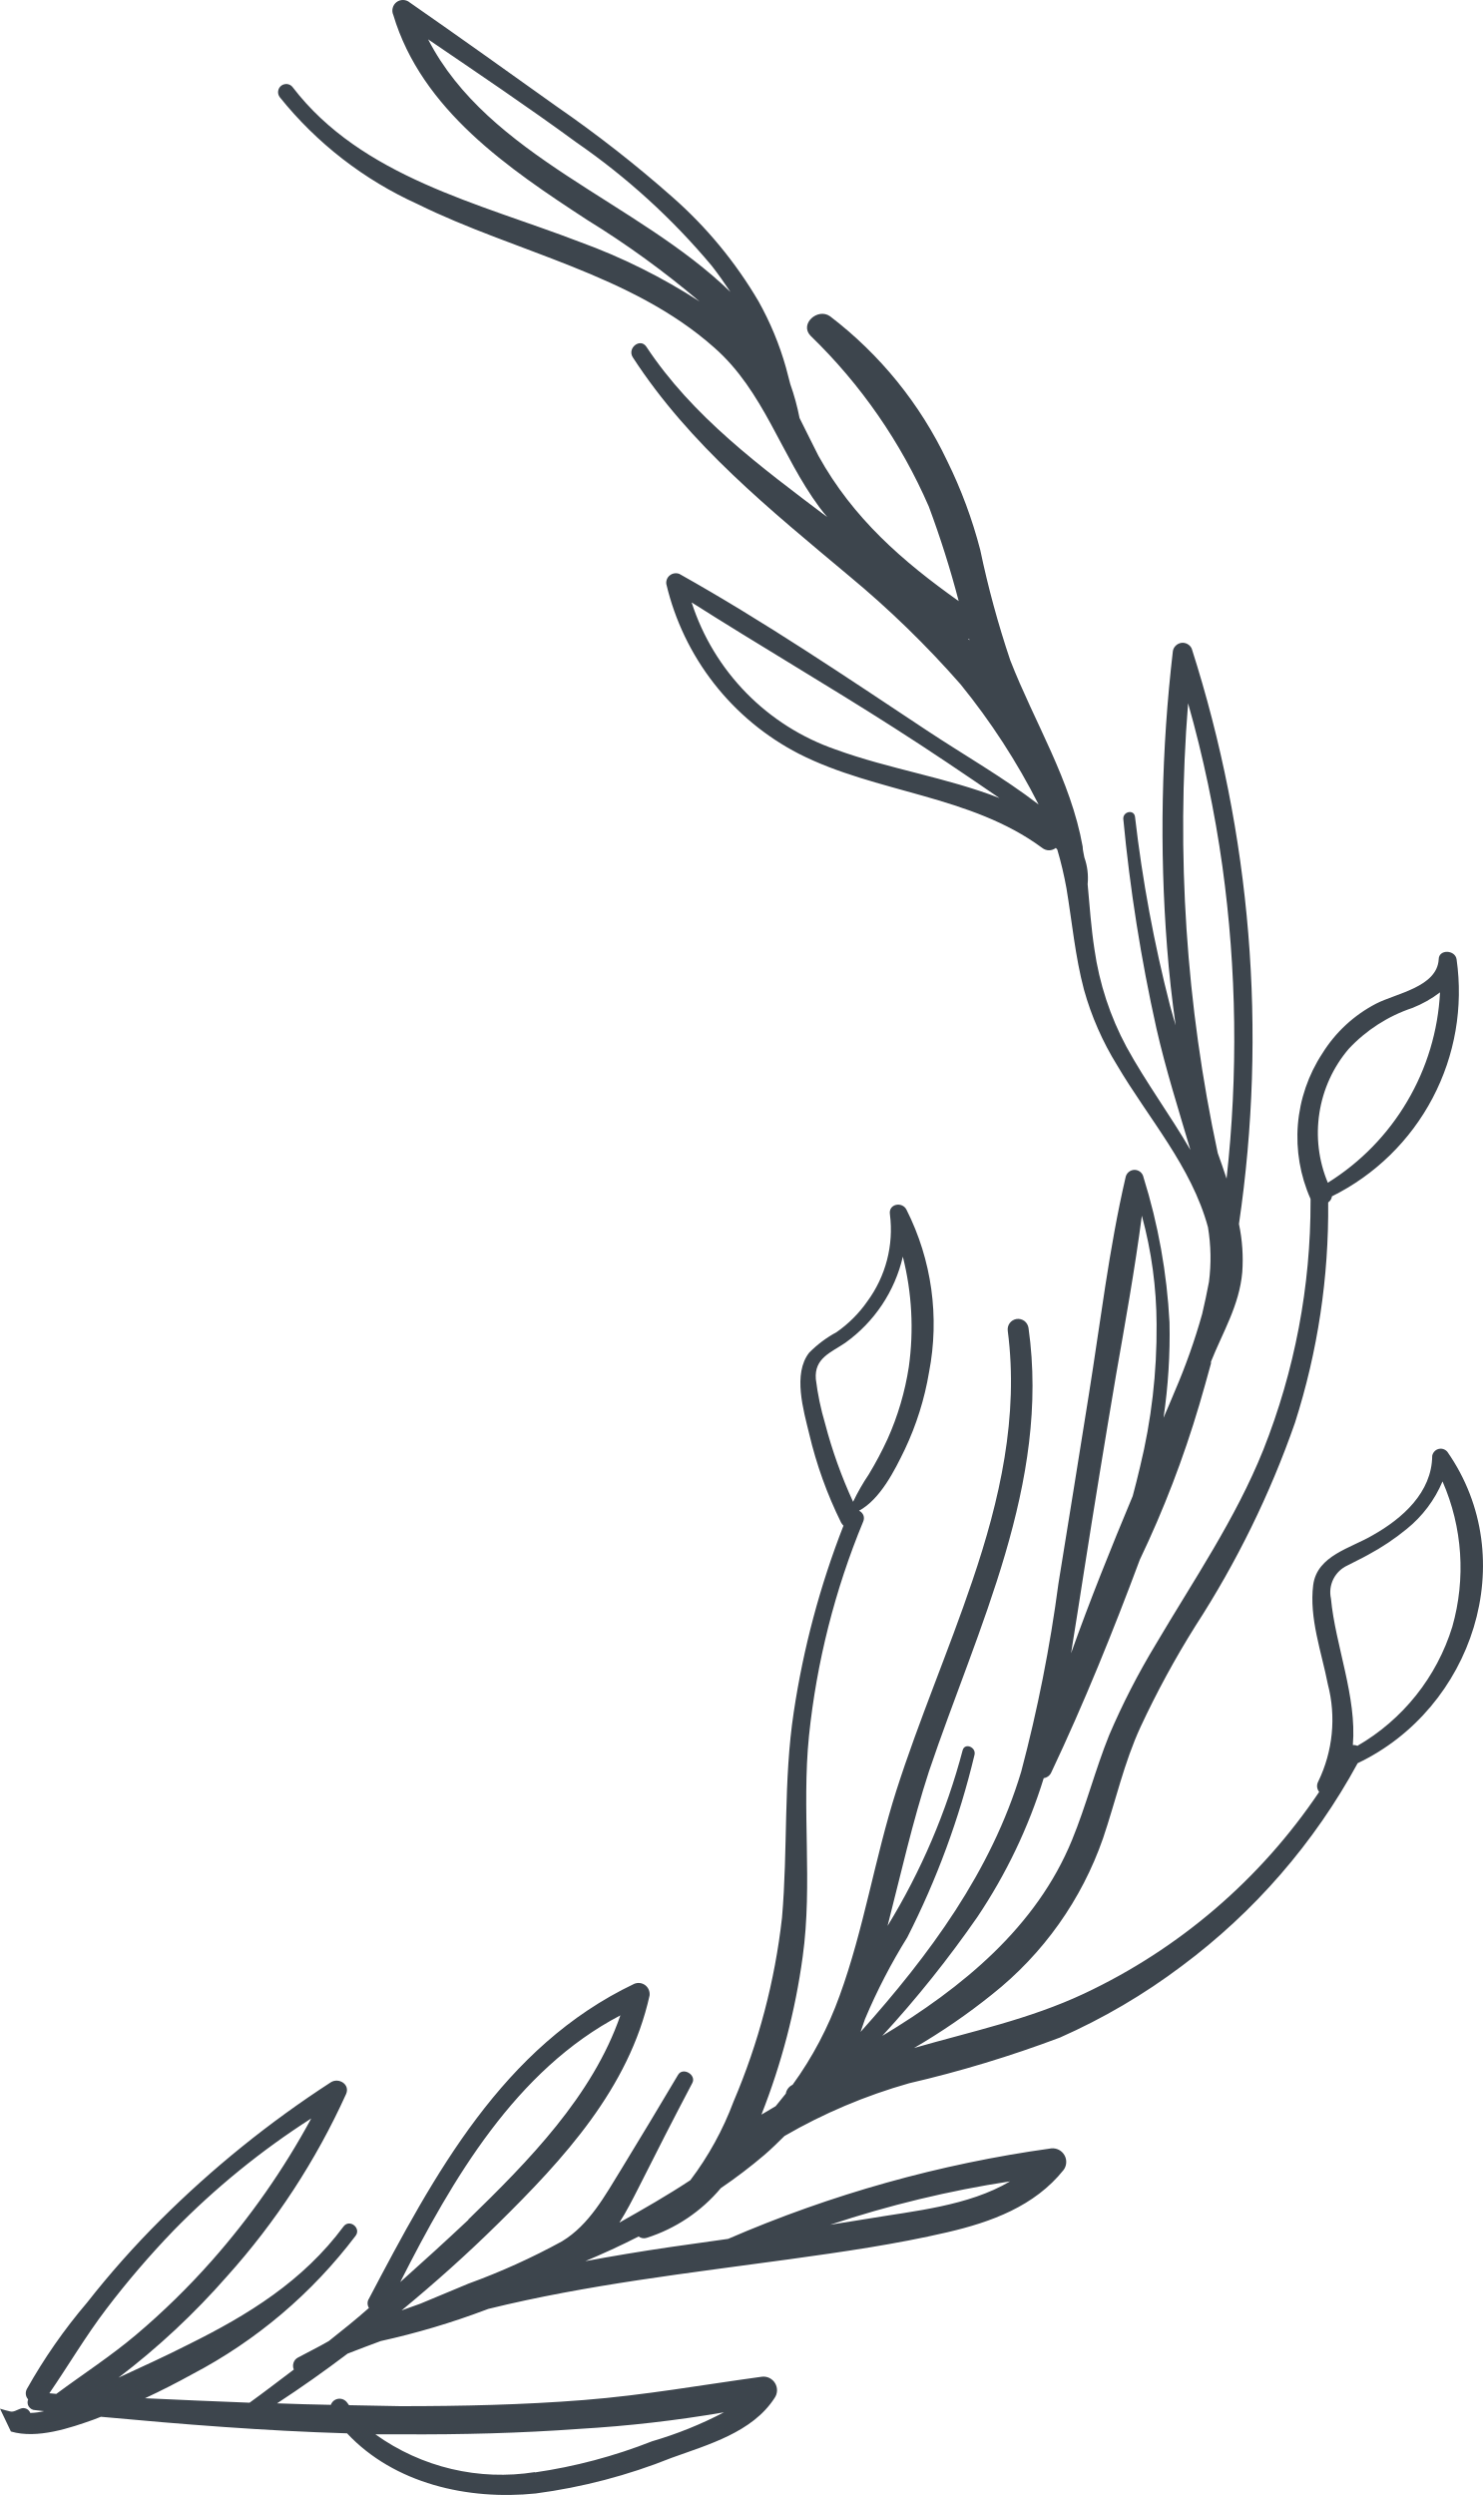
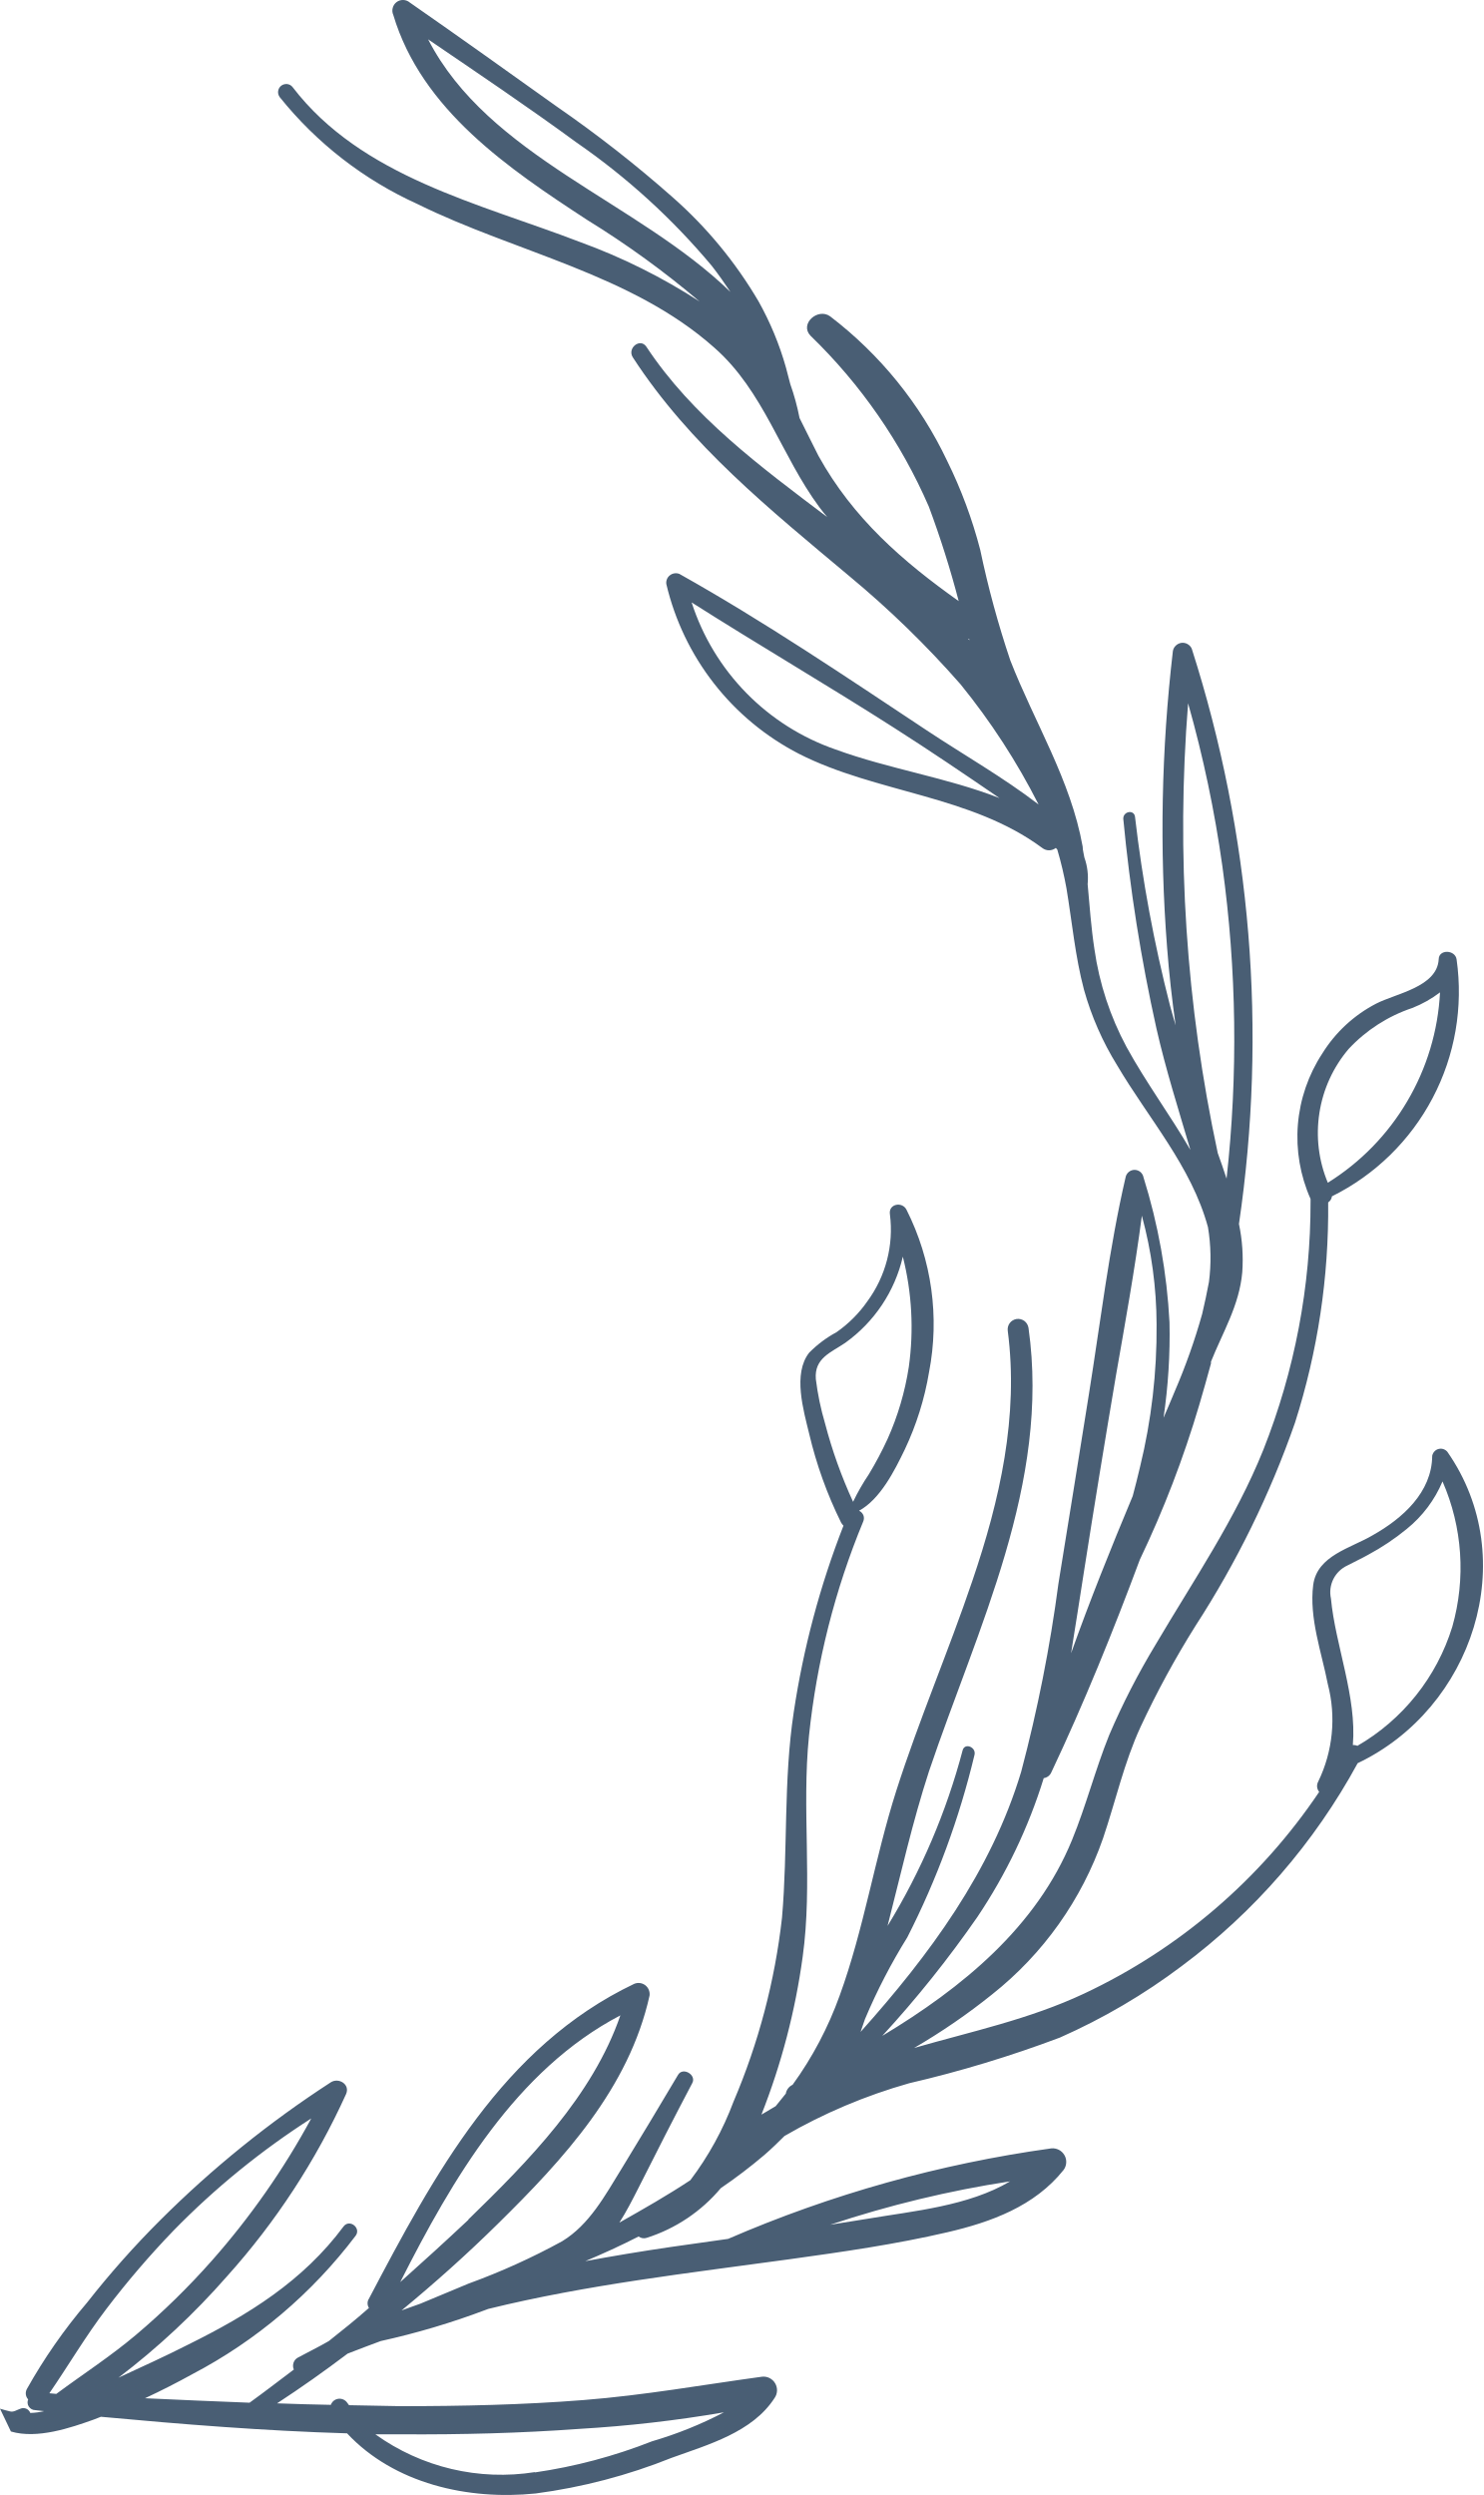
<svg xmlns="http://www.w3.org/2000/svg" width="256" height="430.682" viewBox="0 0 256 430.682" fill="none">
  <defs />
-   <path id="Vector" d="M0 415.78C0.6 415.98 1.2 416.12 1.77 416.26C2.34 416.41 2.94 415.98 3.54 415.78C3.7 415.71 3.87 415.68 4.04 415.68C4.22 415.69 4.39 415.72 4.54 415.79C4.7 415.86 4.84 415.96 4.96 416.09C5.08 416.21 5.17 416.36 5.23 416.52C6.03 416.5 6.83 416.39 7.61 416.21L6.06 416.03C5.84 416.03 5.63 415.97 5.44 415.86C5.25 415.75 5.09 415.6 4.97 415.42C4.85 415.24 4.78 415.03 4.76 414.81C4.74 414.59 4.78 414.38 4.86 414.18C4.64 413.94 4.5 413.64 4.46 413.33C4.42 413.01 4.48 412.69 4.63 412.4C7.6 407.1 11.08 402.1 15.02 397.48C18.96 392.46 23.2 387.68 27.72 383.18C36.66 374.27 46.51 366.31 57.11 359.44C58.45 358.58 60.48 359.78 59.74 361.47C54.54 372.95 47.61 383.56 39.19 392.93C33.55 399.37 27.27 405.24 20.45 410.43C24.46 408.57 28.52 406.74 32.5 404.71C42.86 399.59 52.33 393.73 59.31 384.32C60.34 382.98 62.37 384.58 61.4 385.92C53.87 395.87 44.24 404.04 33.19 409.83C30.55 411.29 27.81 412.69 25.03 413.98C31.04 414.26 37.06 414.52 43.08 414.75C45.66 412.89 48.18 410.94 50.72 409.03C50.56 408.66 50.54 408.25 50.67 407.86C50.79 407.48 51.06 407.16 51.41 406.97C53.19 406 54.99 405.14 56.76 404.11C59.11 402.25 61.43 400.39 63.69 398.39C63.53 398.15 63.45 397.87 63.45 397.59C63.45 397.3 63.53 397.03 63.69 396.79C74.96 375.37 86.75 353.29 109.47 342.45C109.78 342.32 110.12 342.27 110.45 342.31C110.79 342.35 111.11 342.48 111.38 342.68C111.65 342.89 111.86 343.16 111.99 343.47C112.12 343.78 112.17 344.12 112.13 344.46C108.58 360.47 97.28 372.71 85.95 383.86C80.62 389.12 75.07 394.07 69.32 398.82L72.58 397.65L80.88 394.19C86.44 392.17 91.83 389.73 97.02 386.89C101.74 384.03 104.43 379 107.29 374.37C110.58 368.96 113.84 363.59 117.05 358.15C117.88 356.75 120.25 358.15 119.51 359.56C116.33 365.59 113.24 371.65 110.18 377.74C109.15 379.77 108.12 381.78 106.92 383.66C111.07 381.32 115.19 378.97 119.17 376.34C122.3 372.2 124.81 367.62 126.63 362.76C130.94 352.65 133.76 341.97 134.99 331.04C136.02 319.21 135.22 307.37 137.02 295.53C138.67 284.52 141.55 273.73 145.6 263.36C145.45 263.2 145.31 263.03 145.2 262.84C142.78 257.95 140.93 252.8 139.68 247.49C138.71 243.48 136.82 237.13 139.68 233.5C141.07 232.09 142.66 230.9 144.4 229.96C146.48 228.51 148.28 226.71 149.72 224.64C152.9 220.32 154.3 214.94 153.62 209.62C153.33 207.79 155.76 207.36 156.48 208.82C160.85 217.48 162.22 227.35 160.37 236.88C159.6 241.49 158.19 245.97 156.19 250.2C154.44 253.83 151.96 258.78 148.29 260.78C148.46 260.86 148.62 260.96 148.74 261.1C148.87 261.23 148.97 261.39 149.04 261.56C149.11 261.74 149.14 261.92 149.13 262.1C149.13 262.29 149.08 262.47 149.01 262.64C144.12 274.45 140.97 286.91 139.65 299.62C138.36 312.31 140.31 325.15 138.56 337.77C137.29 347.1 134.9 356.25 131.44 365.02L133.9 363.56C134.5 362.84 135.07 362.13 135.65 361.39C135.7 361.06 135.84 360.75 136.05 360.48C136.25 360.22 136.52 360.01 136.82 359.87C140.25 355.14 142.98 349.95 144.95 344.46C149.12 333.02 151.01 320.72 154.73 309.08C158.65 296.84 163.74 285.03 167.86 272.85C172.59 258.95 175.88 244.48 173.96 229.73C173.93 229.49 173.94 229.25 174 229.02C174.06 228.79 174.16 228.58 174.3 228.39C174.44 228.2 174.62 228.04 174.82 227.92C175.03 227.8 175.25 227.72 175.49 227.68C175.72 227.65 175.96 227.66 176.19 227.72C176.42 227.78 176.64 227.88 176.83 228.02C177.02 228.17 177.18 228.34 177.3 228.55C177.42 228.75 177.5 228.98 177.54 229.21C181.34 256.06 168.72 281 160.37 305.74C157.51 314.51 155.5 323.52 153.21 332.45C158.99 323.02 163.36 312.79 166.18 302.1C166.58 300.76 168.58 301.62 168.21 302.96C165.6 313.87 161.71 324.43 156.62 334.42C153.82 338.92 151.38 343.63 149.32 348.52L148.55 350.75C160.4 337.51 171.1 323.07 176.28 305.82C179.11 295.14 181.26 284.29 182.71 273.34C184.49 262.5 186.2 251.63 187.95 240.77C189.95 228.3 191.44 215.54 194.3 203.22C194.37 202.86 194.56 202.54 194.85 202.3C195.13 202.07 195.48 201.94 195.85 201.94C196.21 201.94 196.57 202.07 196.85 202.3C197.13 202.54 197.32 202.86 197.39 203.22C199.93 211.35 201.44 219.76 201.88 228.27C202 233.78 201.65 239.29 200.85 244.74C201.51 243.2 202.17 241.68 202.8 240.14C204.67 235.8 206.25 231.35 207.52 226.81C207.95 224.98 208.35 223.12 208.69 221.29C209.1 218.14 209.04 214.96 208.52 211.83C205.66 201.33 198.25 193.07 192.84 183.89C190.33 179.83 188.4 175.44 187.12 170.85C185.6 165.13 185.06 159.15 184.09 153.32C183.68 151.07 183.16 148.84 182.51 146.65L182.26 146.37C181.92 146.63 181.51 146.78 181.08 146.78C180.66 146.78 180.24 146.63 179.91 146.37C167.55 137.22 151.3 136.93 137.91 130.12C132.2 127.18 127.2 123.04 123.25 117.98C119.3 112.92 116.49 107.06 115.02 100.81C114.98 100.53 115.02 100.24 115.13 99.97C115.24 99.7 115.42 99.47 115.65 99.3C115.88 99.12 116.15 99.01 116.43 98.97C116.72 98.93 117.01 98.96 117.28 99.07C131.96 107.3 145.89 116.74 160 126.09C166.38 130.32 173.22 134.21 179.28 138.87C175.54 131.49 171.02 124.53 165.8 118.11C159.91 111.39 153.49 105.15 146.6 99.44C132.96 88 119.08 76.85 109.24 61.69C108.21 60.09 110.52 58.26 111.58 59.86C119.51 71.87 131.3 80.59 142.8 89.26C142.34 88.69 141.86 88.14 141.43 87.54C134.79 78.56 131.87 67.53 123.29 60C108.98 47.28 88.95 43.56 72.1 35.24C62.82 31.04 54.66 24.71 48.29 16.77C48.07 16.47 47.96 16.1 48.01 15.73C48.06 15.36 48.25 15.02 48.55 14.79C48.85 14.57 49.22 14.47 49.59 14.51C49.96 14.56 50.3 14.75 50.52 15.05C62.43 30.58 82.68 35.07 100.08 41.76C107.35 44.4 114.29 47.85 120.77 52.05C114.68 46.88 108.2 42.18 101.4 37.99C87.81 29.12 72.79 18.97 67.89 2.58C67.72 2.2 67.68 1.78 67.79 1.37C67.89 0.97 68.13 0.61 68.46 0.36C68.79 0.11 69.2 -0.02 69.62 0C70.04 0.01 70.44 0.17 70.75 0.44C79.34 6.41 87.66 12.36 96.08 18.37C103.06 23.19 109.75 28.42 116.1 34.04C121.97 39.2 126.97 45.26 130.93 52C132.95 55.61 134.55 59.45 135.67 63.44C135.93 64.44 136.19 65.44 136.42 66.3C137.1 68.21 137.63 70.17 138.02 72.16C139.11 74.33 140.17 76.5 141.28 78.68C147.26 89.49 155.85 96.92 165.49 103.76C164.05 98.24 162.33 92.8 160.34 87.46C155.53 76.38 148.59 66.35 139.91 57.95C137.96 55.92 141.17 53.08 143.29 54.6C151.91 61.18 158.84 69.73 163.49 79.54C165.92 84.46 167.83 89.61 169.21 94.92C170.56 101.37 172.29 107.73 174.39 113.97C178.59 124.75 184.83 134.61 186.89 146.14C186.89 146.77 187.09 147.37 187.18 148C187.71 149.48 187.9 151.06 187.75 152.63C188.09 156.38 188.35 160.12 188.92 163.84C189.76 169.76 191.64 175.48 194.47 180.74C197.82 186.86 202 192.49 205.49 198.5C203.43 191.52 201.23 184.6 199.62 177.51C196.96 165.57 195.05 153.48 193.9 141.31C193.9 140.02 195.79 139.7 195.93 141.02C197.2 152 199.22 162.88 201.97 173.59C202.26 174.74 202.63 175.85 202.94 176.99C202.31 172.53 201.8 168.01 201.46 163.5C200.14 146.48 200.48 129.38 202.46 112.42C202.51 112.06 202.68 111.72 202.95 111.46C203.21 111.2 203.55 111.03 203.92 110.97C204.28 110.92 204.66 110.99 204.98 111.17C205.31 111.35 205.57 111.63 205.72 111.97C215.98 144.02 218.77 177.99 213.87 211.28C214.45 214.03 214.64 216.84 214.44 219.63C213.93 225.35 211.07 229.96 209.04 235.05C209.04 235.05 209.04 235.25 209.04 235.36C208.38 237.76 207.72 240.16 207.01 242.54C204.3 251.69 200.88 260.61 196.76 269.22C192.16 281.57 187.12 294.01 181.48 305.94C181.37 306.2 181.19 306.43 180.96 306.61C180.73 306.78 180.45 306.9 180.17 306.94C177.54 315.44 173.68 323.51 168.72 330.9C163.72 338.11 158.24 344.97 152.3 351.43C166.12 343.11 178.91 332.65 185.06 317.6C187.49 311.68 189.07 305.45 191.47 299.5C193.77 294.12 196.45 288.9 199.48 283.89C206 272.82 213.27 262.24 218.08 250.26C223.49 236.61 226.26 222.05 226.23 207.36C226.22 207.23 226.22 207.1 226.23 206.96C224.44 202.94 223.69 198.53 224.04 194.14C224.4 189.75 225.85 185.51 228.27 181.83C230.53 178.19 233.73 175.23 237.54 173.25C240.97 171.48 248.06 170.39 248.35 165.61C248.35 163.81 251.21 163.93 251.44 165.61C252.61 173.82 251.17 182.2 247.3 189.54C243.44 196.88 237.36 202.82 229.92 206.51C229.9 206.72 229.82 206.92 229.71 207.11C229.6 207.29 229.44 207.44 229.27 207.56C229.4 220.47 227.47 233.31 223.54 245.6C219.24 257.92 213.47 269.68 206.38 280.63C202.85 286.25 199.68 292.09 196.88 298.1C194.02 304.31 192.59 310.88 190.41 317.32C186.72 327.93 180.08 337.28 171.27 344.26C167.02 347.68 162.51 350.77 157.79 353.52C167.72 350.66 177.68 348.57 187.12 344.14C203.56 336.42 217.59 324.38 227.72 309.31C227.52 309.07 227.39 308.77 227.36 308.45C227.33 308.13 227.4 307.82 227.55 307.54C230.09 302.31 230.68 296.35 229.21 290.72C228.15 285.26 225.95 279.28 226.69 273.57C227.38 268.48 233.19 267.25 236.99 264.99C242.06 262.13 247.18 257.64 247.23 251.29C247.29 251.01 247.42 250.75 247.61 250.55C247.8 250.34 248.05 250.19 248.32 250.12C248.59 250.05 248.88 250.05 249.15 250.14C249.42 250.23 249.66 250.39 249.84 250.6C262.8 269.16 254.19 294.93 234.36 304.36C226.9 318.09 216.54 330.04 204 339.37C197.49 344.28 190.43 348.42 182.97 351.72C174.47 354.92 165.78 357.56 156.93 359.61C149.41 361.74 142.18 364.79 135.42 368.71C134.3 369.82 133.16 370.94 131.93 372C129.53 374.04 127.03 375.94 124.43 377.71C121.06 381.73 116.63 384.7 111.64 386.29C111.41 386.37 111.16 386.39 110.91 386.35C110.67 386.31 110.44 386.21 110.24 386.06C107.15 387.64 104 389.07 100.88 390.38L100.68 390.38C105.68 389.45 110.72 388.61 115.79 387.87L125.69 386.47C143.49 378.76 162.25 373.51 181.46 370.85C181.91 370.8 182.36 370.89 182.77 371.09C183.18 371.3 183.51 371.62 183.74 372.01C183.97 372.4 184.08 372.86 184.05 373.31C184.03 373.77 183.87 374.2 183.6 374.57C178.59 380.86 171.04 383.58 163.57 385.32C154.59 387.41 145.43 388.72 136.33 389.98C118.94 392.38 101.37 394.36 84.29 398.56L83.83 398.73C77.93 400.96 71.88 402.75 65.72 404.11C63.83 404.82 61.94 405.51 60 406.28C56.02 409.29 51.98 412.15 47.83 414.86C50.92 414.98 54.02 415.06 57.11 415.12C57.21 414.84 57.39 414.59 57.62 414.4C57.86 414.22 58.14 414.1 58.44 414.07C58.74 414.04 59.04 414.09 59.31 414.22C59.58 414.35 59.81 414.55 59.97 414.8C60.05 414.93 60.15 415.06 60.25 415.18L69.12 415.35C79.68 415.35 90.24 415.12 100.77 414.29C111.3 413.46 121.28 411.66 131.56 410.26C132 410.21 132.45 410.3 132.85 410.5C133.25 410.71 133.59 411.02 133.81 411.41C134.04 411.8 134.15 412.25 134.13 412.7C134.11 413.15 133.96 413.58 133.7 413.95C129.87 419.87 122.26 421.98 115.93 424.27C108.4 427.29 100.52 429.36 92.47 430.42C80.77 431.62 68.04 428.73 59.91 420.04C45.6 419.61 31.55 418.49 17.42 417.18L16.19 417.66C12.24 419.07 6.43 421.07 1.88 419.72L0 415.78ZM149.98 254.49C151.17 252.52 152.25 250.49 153.21 248.4C154.99 244.44 156.22 240.25 156.88 235.96C157.77 229.61 157.42 223.14 155.85 216.92C154.46 222.92 150.93 228.2 145.92 231.79C143.46 233.47 140.54 234.42 140.83 238.05C141.15 240.65 141.68 243.22 142.43 245.74C143.64 250.37 145.26 254.89 147.26 259.24C148.05 257.59 148.96 256 149.98 254.49ZM154.33 125.63C142.89 118.31 130.95 111.34 119.39 103.99C121.28 109.86 124.51 115.21 128.83 119.62C133.14 124.02 138.43 127.37 144.26 129.38C153.5 132.75 163.43 134.21 172.53 137.76C166.52 133.64 160.48 129.55 154.33 125.63ZM122.86 45.88C116.06 37.75 108.2 30.59 99.48 24.57C91.1 18.43 82.46 12.62 73.9 6.79C84.32 27.06 110.07 34.81 126.09 50.4C125.06 48.85 124 47.34 122.86 45.88ZM167.29 110.28L167.12 110.28C167.2 110.35 167.28 110.42 167.35 110.51L167.29 110.28ZM211.73 203.45C213.72 185.52 213.48 167.41 211.01 149.54C209.68 140.04 207.71 130.64 205.09 121.4C203.01 147.39 204.74 173.55 210.21 199.04C210.75 200.5 211.24 201.99 211.73 203.45ZM195.53 258.24C195.96 256.58 196.42 254.89 196.79 253.23C198.76 245.17 199.72 236.89 199.65 228.58C199.63 222.25 198.77 215.96 197.11 209.85C195.9 219.09 194.24 228.27 192.64 237.42C190.73 248.69 188.89 259.96 187.12 271.25C186.38 275.94 185.66 280.66 184.89 285.38C188.15 276.22 191.78 267.22 195.53 258.24ZM229.21 204.16C234.85 200.65 239.55 195.83 242.92 190.1C246.3 184.38 248.24 177.93 248.58 171.3C247.12 172.41 245.51 173.32 243.8 173.99C239.61 175.39 235.83 177.82 232.81 181.06C230.14 184.2 228.39 188.02 227.76 192.1C227.12 196.18 227.62 200.35 229.21 204.16ZM234.27 301.39C242.15 296.85 248.02 289.49 250.7 280.8C253.06 272.5 252.47 263.63 249.01 255.72C247.66 258.93 245.54 261.74 242.83 263.93C240.76 265.63 238.52 267.12 236.16 268.39C234.99 269.05 233.79 269.59 232.61 270.22C231.56 270.7 230.69 271.53 230.17 272.57C229.65 273.61 229.5 274.8 229.75 275.94C230.5 283.97 234.24 292.93 233.53 301.22C233.78 301.21 234.04 301.25 234.27 301.33L234.27 301.39ZM149.87 382.98C157.68 381.66 167.21 380.8 174.36 376.54C163.82 378.15 153.43 380.66 143.31 384.03L149.87 382.98ZM80.85 383.12C91.21 373.05 102.28 361.81 107.09 347.89C89.07 357.3 78.11 376.11 69.09 393.93C73.1 390.35 77.02 386.78 80.85 383.18L80.85 383.12ZM92.3 426.79C99.24 425.79 106.04 423.98 112.56 421.41C116.85 420.16 121.01 418.48 124.97 416.41C116.72 417.83 108.39 418.78 100.02 419.27C89.87 420.01 79.65 420.27 69.47 420.21L64.8 420.21C72.77 425.93 82.67 428.27 92.36 426.73L92.3 426.79ZM9.72 413.23C14.3 409.83 19.05 406.77 23.46 403.05C28.13 399.1 32.51 394.82 36.56 390.24C43.2 382.73 48.96 374.49 53.73 365.68C45.1 371.21 37.12 377.7 29.95 385.04C25.82 389.33 21.94 393.85 18.34 398.59C14.79 403.25 11.84 408.28 8.52 413.12L9.72 413.23Z" fill="#28313A" fill-opacity="0.9" fill-rule="nonzero" />
+   <path id="Vector" d="M0 415.78C0.6 415.98 1.2 416.12 1.77 416.26C2.34 416.41 2.94 415.98 3.54 415.78C3.7 415.71 3.87 415.68 4.04 415.68C4.22 415.69 4.39 415.72 4.54 415.79C4.7 415.86 4.84 415.96 4.96 416.09C5.08 416.21 5.17 416.36 5.23 416.52C6.03 416.5 6.83 416.39 7.61 416.21L6.06 416.03C5.84 416.03 5.63 415.97 5.44 415.86C5.25 415.75 5.09 415.6 4.97 415.42C4.85 415.24 4.78 415.03 4.76 414.81C4.74 414.59 4.78 414.38 4.86 414.18C4.64 413.94 4.5 413.64 4.46 413.33C4.42 413.01 4.48 412.69 4.63 412.4C7.6 407.1 11.08 402.1 15.02 397.48C18.96 392.46 23.2 387.68 27.72 383.18C36.66 374.27 46.51 366.31 57.11 359.44C58.45 358.58 60.48 359.78 59.74 361.47C54.54 372.95 47.61 383.56 39.19 392.93C33.55 399.37 27.27 405.24 20.45 410.43C24.46 408.57 28.52 406.74 32.5 404.71C42.86 399.59 52.33 393.73 59.31 384.32C60.34 382.98 62.37 384.58 61.4 385.92C53.87 395.87 44.24 404.04 33.19 409.83C30.55 411.29 27.81 412.69 25.03 413.98C31.04 414.26 37.06 414.52 43.08 414.75C45.66 412.89 48.18 410.94 50.72 409.03C50.56 408.66 50.54 408.25 50.67 407.86C50.79 407.48 51.06 407.16 51.41 406.97C53.19 406 54.99 405.14 56.76 404.11C59.11 402.25 61.43 400.39 63.69 398.39C63.53 398.15 63.45 397.87 63.45 397.59C63.45 397.3 63.53 397.03 63.69 396.79C74.96 375.37 86.75 353.29 109.47 342.45C109.78 342.32 110.12 342.27 110.45 342.31C110.79 342.35 111.11 342.48 111.38 342.68C111.65 342.89 111.86 343.16 111.99 343.47C112.12 343.78 112.17 344.12 112.13 344.46C108.58 360.47 97.28 372.71 85.95 383.86C80.62 389.12 75.07 394.07 69.32 398.82L72.58 397.65L80.88 394.19C86.44 392.17 91.83 389.73 97.02 386.89C101.74 384.03 104.43 379 107.29 374.37C110.58 368.96 113.84 363.59 117.05 358.15C117.88 356.75 120.25 358.15 119.51 359.56C116.33 365.59 113.24 371.65 110.18 377.74C109.15 379.77 108.12 381.78 106.92 383.66C111.07 381.32 115.19 378.97 119.17 376.34C122.3 372.2 124.81 367.62 126.63 362.76C130.94 352.65 133.76 341.97 134.99 331.04C136.02 319.21 135.22 307.37 137.02 295.53C138.67 284.52 141.55 273.73 145.6 263.36C145.45 263.2 145.31 263.03 145.2 262.84C142.78 257.95 140.93 252.8 139.68 247.49C138.71 243.48 136.82 237.13 139.68 233.5C141.07 232.09 142.66 230.9 144.4 229.96C146.48 228.51 148.28 226.71 149.72 224.64C152.9 220.32 154.3 214.94 153.62 209.62C153.33 207.79 155.76 207.36 156.48 208.82C160.85 217.48 162.22 227.35 160.37 236.88C159.6 241.49 158.19 245.97 156.19 250.2C154.44 253.83 151.96 258.78 148.29 260.78C148.46 260.86 148.62 260.96 148.74 261.1C148.87 261.23 148.97 261.39 149.04 261.56C149.11 261.74 149.14 261.92 149.13 262.1C149.13 262.29 149.08 262.47 149.01 262.64C144.12 274.45 140.97 286.91 139.65 299.62C138.36 312.31 140.31 325.15 138.56 337.77C137.29 347.1 134.9 356.25 131.44 365.02L133.9 363.56C134.5 362.84 135.07 362.13 135.65 361.39C135.7 361.06 135.84 360.75 136.05 360.48C136.25 360.22 136.52 360.01 136.82 359.87C140.25 355.14 142.98 349.95 144.95 344.46C149.12 333.02 151.01 320.72 154.73 309.08C158.65 296.84 163.74 285.03 167.86 272.85C172.59 258.95 175.88 244.48 173.96 229.73C173.93 229.49 173.94 229.25 174 229.02C174.06 228.79 174.16 228.58 174.3 228.39C174.44 228.2 174.62 228.04 174.82 227.92C175.03 227.8 175.25 227.72 175.49 227.68C175.72 227.65 175.96 227.66 176.19 227.72C176.42 227.78 176.64 227.88 176.83 228.02C177.02 228.17 177.18 228.34 177.3 228.55C177.42 228.75 177.5 228.98 177.54 229.21C181.34 256.06 168.72 281 160.37 305.74C157.51 314.51 155.5 323.52 153.21 332.45C158.99 323.02 163.36 312.79 166.18 302.1C166.58 300.76 168.58 301.62 168.21 302.96C165.6 313.87 161.71 324.43 156.62 334.42C153.82 338.92 151.38 343.63 149.32 348.52L148.55 350.75C160.4 337.51 171.1 323.07 176.28 305.82C179.11 295.14 181.26 284.29 182.71 273.34C184.49 262.5 186.2 251.63 187.95 240.77C189.95 228.3 191.44 215.54 194.3 203.22C194.37 202.86 194.56 202.54 194.85 202.3C195.13 202.07 195.48 201.94 195.85 201.94C196.21 201.94 196.57 202.07 196.85 202.3C197.13 202.54 197.32 202.86 197.39 203.22C199.93 211.35 201.44 219.76 201.88 228.27C202 233.78 201.65 239.29 200.85 244.74C201.51 243.2 202.17 241.68 202.8 240.14C204.67 235.8 206.25 231.35 207.52 226.81C207.95 224.98 208.35 223.12 208.69 221.29C209.1 218.14 209.04 214.96 208.52 211.83C205.66 201.33 198.25 193.07 192.84 183.89C190.33 179.83 188.4 175.44 187.12 170.85C185.6 165.13 185.06 159.15 184.09 153.32C183.68 151.07 183.16 148.84 182.51 146.65L182.26 146.37C181.92 146.63 181.51 146.78 181.08 146.78C180.66 146.78 180.24 146.63 179.91 146.37C167.55 137.22 151.3 136.93 137.91 130.12C132.2 127.18 127.2 123.04 123.25 117.98C119.3 112.92 116.49 107.06 115.02 100.81C114.98 100.53 115.02 100.24 115.13 99.97C115.24 99.7 115.42 99.47 115.65 99.3C115.88 99.12 116.15 99.01 116.43 98.97C116.72 98.93 117.01 98.96 117.28 99.07C131.96 107.3 145.89 116.74 160 126.09C166.38 130.32 173.22 134.21 179.28 138.87C175.54 131.49 171.02 124.53 165.8 118.11C159.91 111.39 153.49 105.15 146.6 99.44C132.96 88 119.08 76.85 109.24 61.69C108.21 60.09 110.52 58.26 111.58 59.86C119.51 71.87 131.3 80.59 142.8 89.26C142.34 88.69 141.86 88.14 141.43 87.54C134.79 78.56 131.87 67.53 123.29 60C108.98 47.28 88.95 43.56 72.1 35.24C62.82 31.04 54.66 24.71 48.29 16.77C48.07 16.47 47.96 16.1 48.01 15.73C48.06 15.36 48.25 15.02 48.55 14.79C48.85 14.57 49.22 14.47 49.59 14.51C49.96 14.56 50.3 14.75 50.52 15.05C62.43 30.58 82.68 35.07 100.08 41.76C107.35 44.4 114.29 47.85 120.77 52.05C114.68 46.88 108.2 42.18 101.4 37.99C87.81 29.12 72.79 18.97 67.89 2.58C67.72 2.2 67.68 1.78 67.79 1.37C67.89 0.97 68.13 0.61 68.46 0.36C68.79 0.11 69.2 -0.02 69.62 0C70.04 0.01 70.44 0.17 70.75 0.44C79.34 6.41 87.66 12.36 96.08 18.37C103.06 23.19 109.75 28.42 116.1 34.04C121.97 39.2 126.97 45.26 130.93 52C132.95 55.61 134.55 59.45 135.67 63.44C135.93 64.44 136.19 65.44 136.42 66.3C137.1 68.21 137.63 70.17 138.02 72.16C139.11 74.33 140.17 76.5 141.28 78.68C147.26 89.49 155.85 96.92 165.49 103.76C164.05 98.24 162.33 92.8 160.34 87.46C155.53 76.38 148.59 66.35 139.91 57.95C137.96 55.92 141.17 53.08 143.29 54.6C151.91 61.18 158.84 69.73 163.49 79.54C165.92 84.46 167.83 89.61 169.21 94.92C170.56 101.37 172.29 107.73 174.39 113.97C178.59 124.75 184.83 134.61 186.89 146.14C186.89 146.77 187.09 147.37 187.18 148C187.71 149.48 187.9 151.06 187.75 152.63C188.09 156.38 188.35 160.12 188.92 163.84C189.76 169.76 191.64 175.48 194.47 180.74C197.82 186.86 202 192.49 205.49 198.5C203.43 191.52 201.23 184.6 199.62 177.51C196.96 165.57 195.05 153.48 193.9 141.31C193.9 140.02 195.79 139.7 195.93 141.02C197.2 152 199.22 162.88 201.97 173.59C202.26 174.74 202.63 175.85 202.94 176.99C202.31 172.53 201.8 168.01 201.46 163.5C200.14 146.48 200.48 129.38 202.46 112.42C202.51 112.06 202.68 111.72 202.95 111.46C203.21 111.2 203.55 111.03 203.92 110.97C204.28 110.92 204.66 110.99 204.98 111.17C205.31 111.35 205.57 111.63 205.72 111.97C215.98 144.02 218.77 177.99 213.87 211.28C214.45 214.03 214.64 216.84 214.44 219.63C213.93 225.35 211.07 229.96 209.04 235.05C209.04 235.05 209.04 235.25 209.04 235.36C208.38 237.76 207.72 240.16 207.01 242.54C204.3 251.69 200.88 260.61 196.76 269.22C192.16 281.57 187.12 294.01 181.48 305.94C181.37 306.2 181.19 306.43 180.96 306.61C180.73 306.78 180.45 306.9 180.17 306.94C177.54 315.44 173.68 323.51 168.72 330.9C163.72 338.11 158.24 344.97 152.3 351.43C166.12 343.11 178.91 332.65 185.06 317.6C187.49 311.68 189.07 305.45 191.47 299.5C193.77 294.12 196.45 288.9 199.48 283.89C206 272.82 213.27 262.24 218.08 250.26C223.49 236.61 226.26 222.05 226.23 207.36C226.22 207.23 226.22 207.1 226.23 206.96C224.44 202.94 223.69 198.53 224.04 194.14C224.4 189.75 225.85 185.51 228.27 181.83C230.53 178.19 233.73 175.23 237.54 173.25C240.97 171.48 248.06 170.39 248.35 165.61C248.35 163.81 251.21 163.93 251.44 165.61C252.61 173.82 251.17 182.2 247.3 189.54C243.44 196.88 237.36 202.82 229.92 206.51C229.9 206.72 229.82 206.92 229.71 207.11C229.6 207.29 229.44 207.44 229.27 207.56C229.4 220.47 227.47 233.31 223.54 245.6C219.24 257.92 213.47 269.68 206.38 280.63C202.85 286.25 199.68 292.09 196.88 298.1C194.02 304.31 192.59 310.88 190.41 317.32C186.72 327.93 180.08 337.28 171.27 344.26C167.02 347.68 162.51 350.77 157.79 353.52C167.72 350.66 177.68 348.57 187.12 344.14C203.56 336.42 217.59 324.38 227.72 309.31C227.52 309.07 227.39 308.77 227.36 308.45C227.33 308.13 227.4 307.82 227.55 307.54C230.09 302.31 230.68 296.35 229.21 290.72C228.15 285.26 225.95 279.28 226.69 273.57C227.38 268.48 233.19 267.25 236.99 264.99C242.06 262.13 247.18 257.64 247.23 251.29C247.29 251.01 247.42 250.75 247.61 250.55C247.8 250.34 248.05 250.19 248.32 250.12C248.59 250.05 248.88 250.05 249.15 250.14C249.42 250.23 249.66 250.39 249.84 250.6C262.8 269.16 254.19 294.93 234.36 304.36C226.9 318.09 216.54 330.04 204 339.37C197.49 344.28 190.43 348.42 182.97 351.72C174.47 354.92 165.78 357.56 156.93 359.61C149.41 361.74 142.18 364.79 135.42 368.71C134.3 369.82 133.16 370.94 131.93 372C129.53 374.04 127.03 375.94 124.43 377.71C121.06 381.73 116.63 384.7 111.64 386.29C111.41 386.37 111.16 386.39 110.91 386.35C110.67 386.31 110.44 386.21 110.24 386.06C107.15 387.64 104 389.07 100.88 390.38L100.68 390.38C105.68 389.45 110.72 388.61 115.79 387.87L125.69 386.47C143.49 378.76 162.25 373.51 181.46 370.85C181.91 370.8 182.36 370.89 182.77 371.09C183.18 371.3 183.51 371.62 183.74 372.01C183.97 372.4 184.08 372.86 184.05 373.31C184.03 373.77 183.87 374.2 183.6 374.57C178.59 380.86 171.04 383.58 163.57 385.32C154.59 387.41 145.43 388.72 136.33 389.98C118.94 392.38 101.37 394.36 84.29 398.56L83.83 398.73C77.93 400.96 71.88 402.75 65.72 404.11C63.83 404.82 61.94 405.51 60 406.28C56.02 409.29 51.98 412.15 47.83 414.86C50.92 414.98 54.02 415.06 57.11 415.12C57.21 414.84 57.39 414.59 57.62 414.4C57.86 414.22 58.14 414.1 58.44 414.07C58.74 414.04 59.04 414.09 59.31 414.22C59.58 414.35 59.81 414.55 59.97 414.8C60.05 414.93 60.15 415.06 60.25 415.18L69.12 415.35C79.68 415.35 90.24 415.12 100.77 414.29C111.3 413.46 121.28 411.66 131.56 410.26C132 410.21 132.45 410.3 132.85 410.5C133.25 410.71 133.59 411.02 133.81 411.41C134.04 411.8 134.15 412.25 134.13 412.7C134.11 413.15 133.96 413.58 133.7 413.95C129.87 419.87 122.26 421.98 115.93 424.27C108.4 427.29 100.52 429.36 92.47 430.42C80.77 431.62 68.04 428.73 59.91 420.04C45.6 419.61 31.55 418.49 17.42 417.18L16.19 417.66C12.24 419.07 6.43 421.07 1.88 419.72L0 415.78ZM149.98 254.49C151.17 252.52 152.25 250.49 153.21 248.4C154.99 244.44 156.22 240.25 156.88 235.96C157.77 229.61 157.42 223.14 155.85 216.92C154.46 222.92 150.93 228.2 145.92 231.79C143.46 233.47 140.54 234.42 140.83 238.05C141.15 240.65 141.68 243.22 142.43 245.74C143.64 250.37 145.26 254.89 147.26 259.24C148.05 257.59 148.96 256 149.98 254.49ZM154.33 125.63C142.89 118.31 130.95 111.34 119.39 103.99C121.28 109.86 124.51 115.21 128.83 119.62C133.14 124.02 138.43 127.37 144.26 129.38C153.5 132.75 163.43 134.21 172.53 137.76C166.52 133.64 160.48 129.55 154.33 125.63ZM122.86 45.88C116.06 37.75 108.2 30.59 99.48 24.57C91.1 18.43 82.46 12.62 73.9 6.79C84.32 27.06 110.07 34.81 126.09 50.4C125.06 48.85 124 47.34 122.86 45.88ZM167.29 110.28L167.12 110.28C167.2 110.35 167.28 110.42 167.35 110.51L167.29 110.28ZM211.73 203.45C213.72 185.52 213.48 167.41 211.01 149.54C209.68 140.04 207.71 130.64 205.09 121.4C203.01 147.39 204.74 173.55 210.21 199.04C210.75 200.5 211.24 201.99 211.73 203.45ZM195.53 258.24C195.96 256.58 196.42 254.89 196.79 253.23C198.76 245.17 199.72 236.89 199.65 228.58C199.63 222.25 198.77 215.96 197.11 209.85C195.9 219.09 194.24 228.27 192.64 237.42C190.73 248.69 188.89 259.96 187.12 271.25C186.38 275.94 185.66 280.66 184.89 285.38C188.15 276.22 191.78 267.22 195.53 258.24ZM229.21 204.16C234.85 200.65 239.55 195.83 242.92 190.1C246.3 184.38 248.24 177.93 248.58 171.3C247.12 172.41 245.51 173.32 243.8 173.99C239.61 175.39 235.83 177.82 232.81 181.06C230.14 184.2 228.39 188.02 227.76 192.1C227.12 196.18 227.62 200.35 229.21 204.16ZM234.27 301.39C242.15 296.85 248.02 289.49 250.7 280.8C253.06 272.5 252.47 263.63 249.01 255.72C247.66 258.93 245.54 261.74 242.83 263.93C240.76 265.63 238.52 267.12 236.16 268.39C234.99 269.05 233.79 269.59 232.61 270.22C231.56 270.7 230.69 271.53 230.17 272.57C229.65 273.61 229.5 274.8 229.75 275.94C230.5 283.97 234.24 292.93 233.53 301.22C233.78 301.21 234.04 301.25 234.27 301.33L234.27 301.39ZM149.87 382.98C157.68 381.66 167.21 380.8 174.36 376.54C163.82 378.15 153.43 380.66 143.31 384.03L149.87 382.98ZM80.85 383.12C91.21 373.05 102.28 361.81 107.09 347.89C89.07 357.3 78.11 376.11 69.09 393.93C73.1 390.35 77.02 386.78 80.85 383.18L80.85 383.12ZM92.3 426.79C99.24 425.79 106.04 423.98 112.56 421.41C116.85 420.16 121.01 418.48 124.97 416.41C116.72 417.83 108.39 418.78 100.02 419.27C89.87 420.01 79.65 420.27 69.47 420.21L64.8 420.21C72.77 425.93 82.67 428.27 92.36 426.73L92.3 426.79ZM9.72 413.23C14.3 409.83 19.05 406.77 23.46 403.05C28.13 399.1 32.51 394.82 36.56 390.24C43.2 382.73 48.96 374.49 53.73 365.68C45.1 371.21 37.12 377.7 29.95 385.04C25.82 389.33 21.94 393.85 18.34 398.59C14.79 403.25 11.84 408.28 8.52 413.12L9.72 413.23Z" fill="#364d65" fill-opacity="0.9" fill-rule="nonzero" />
</svg>
